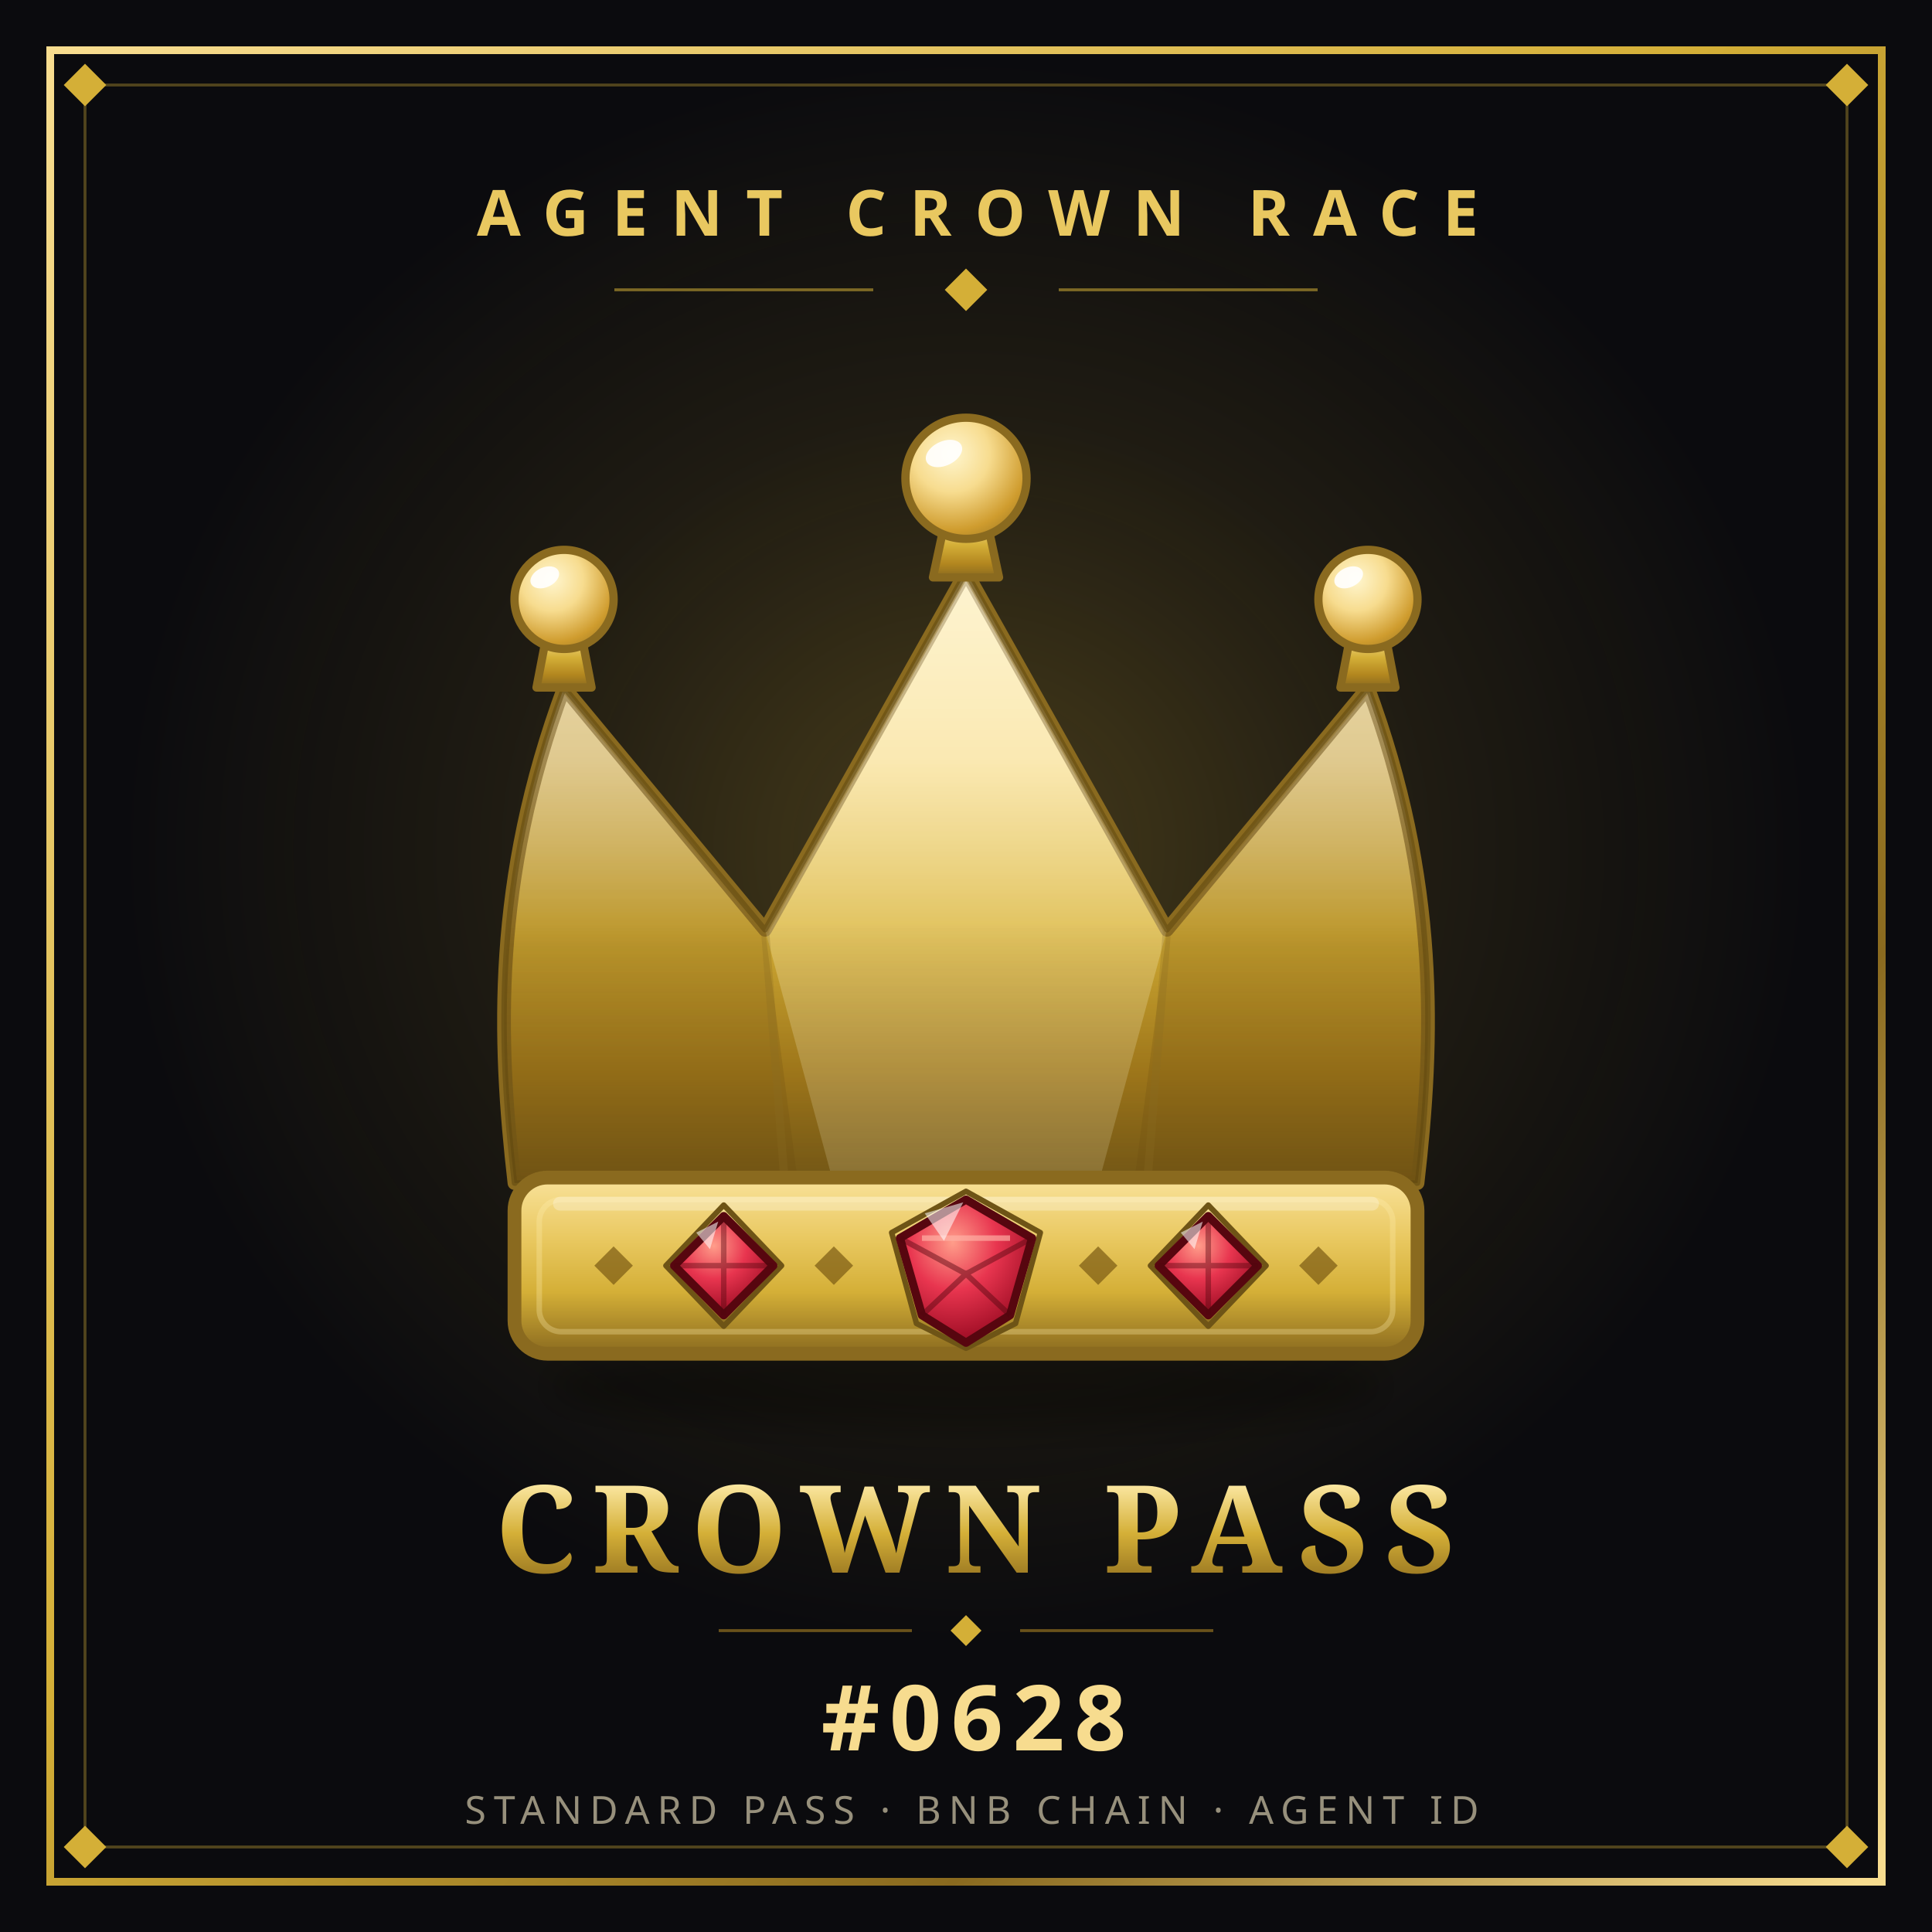
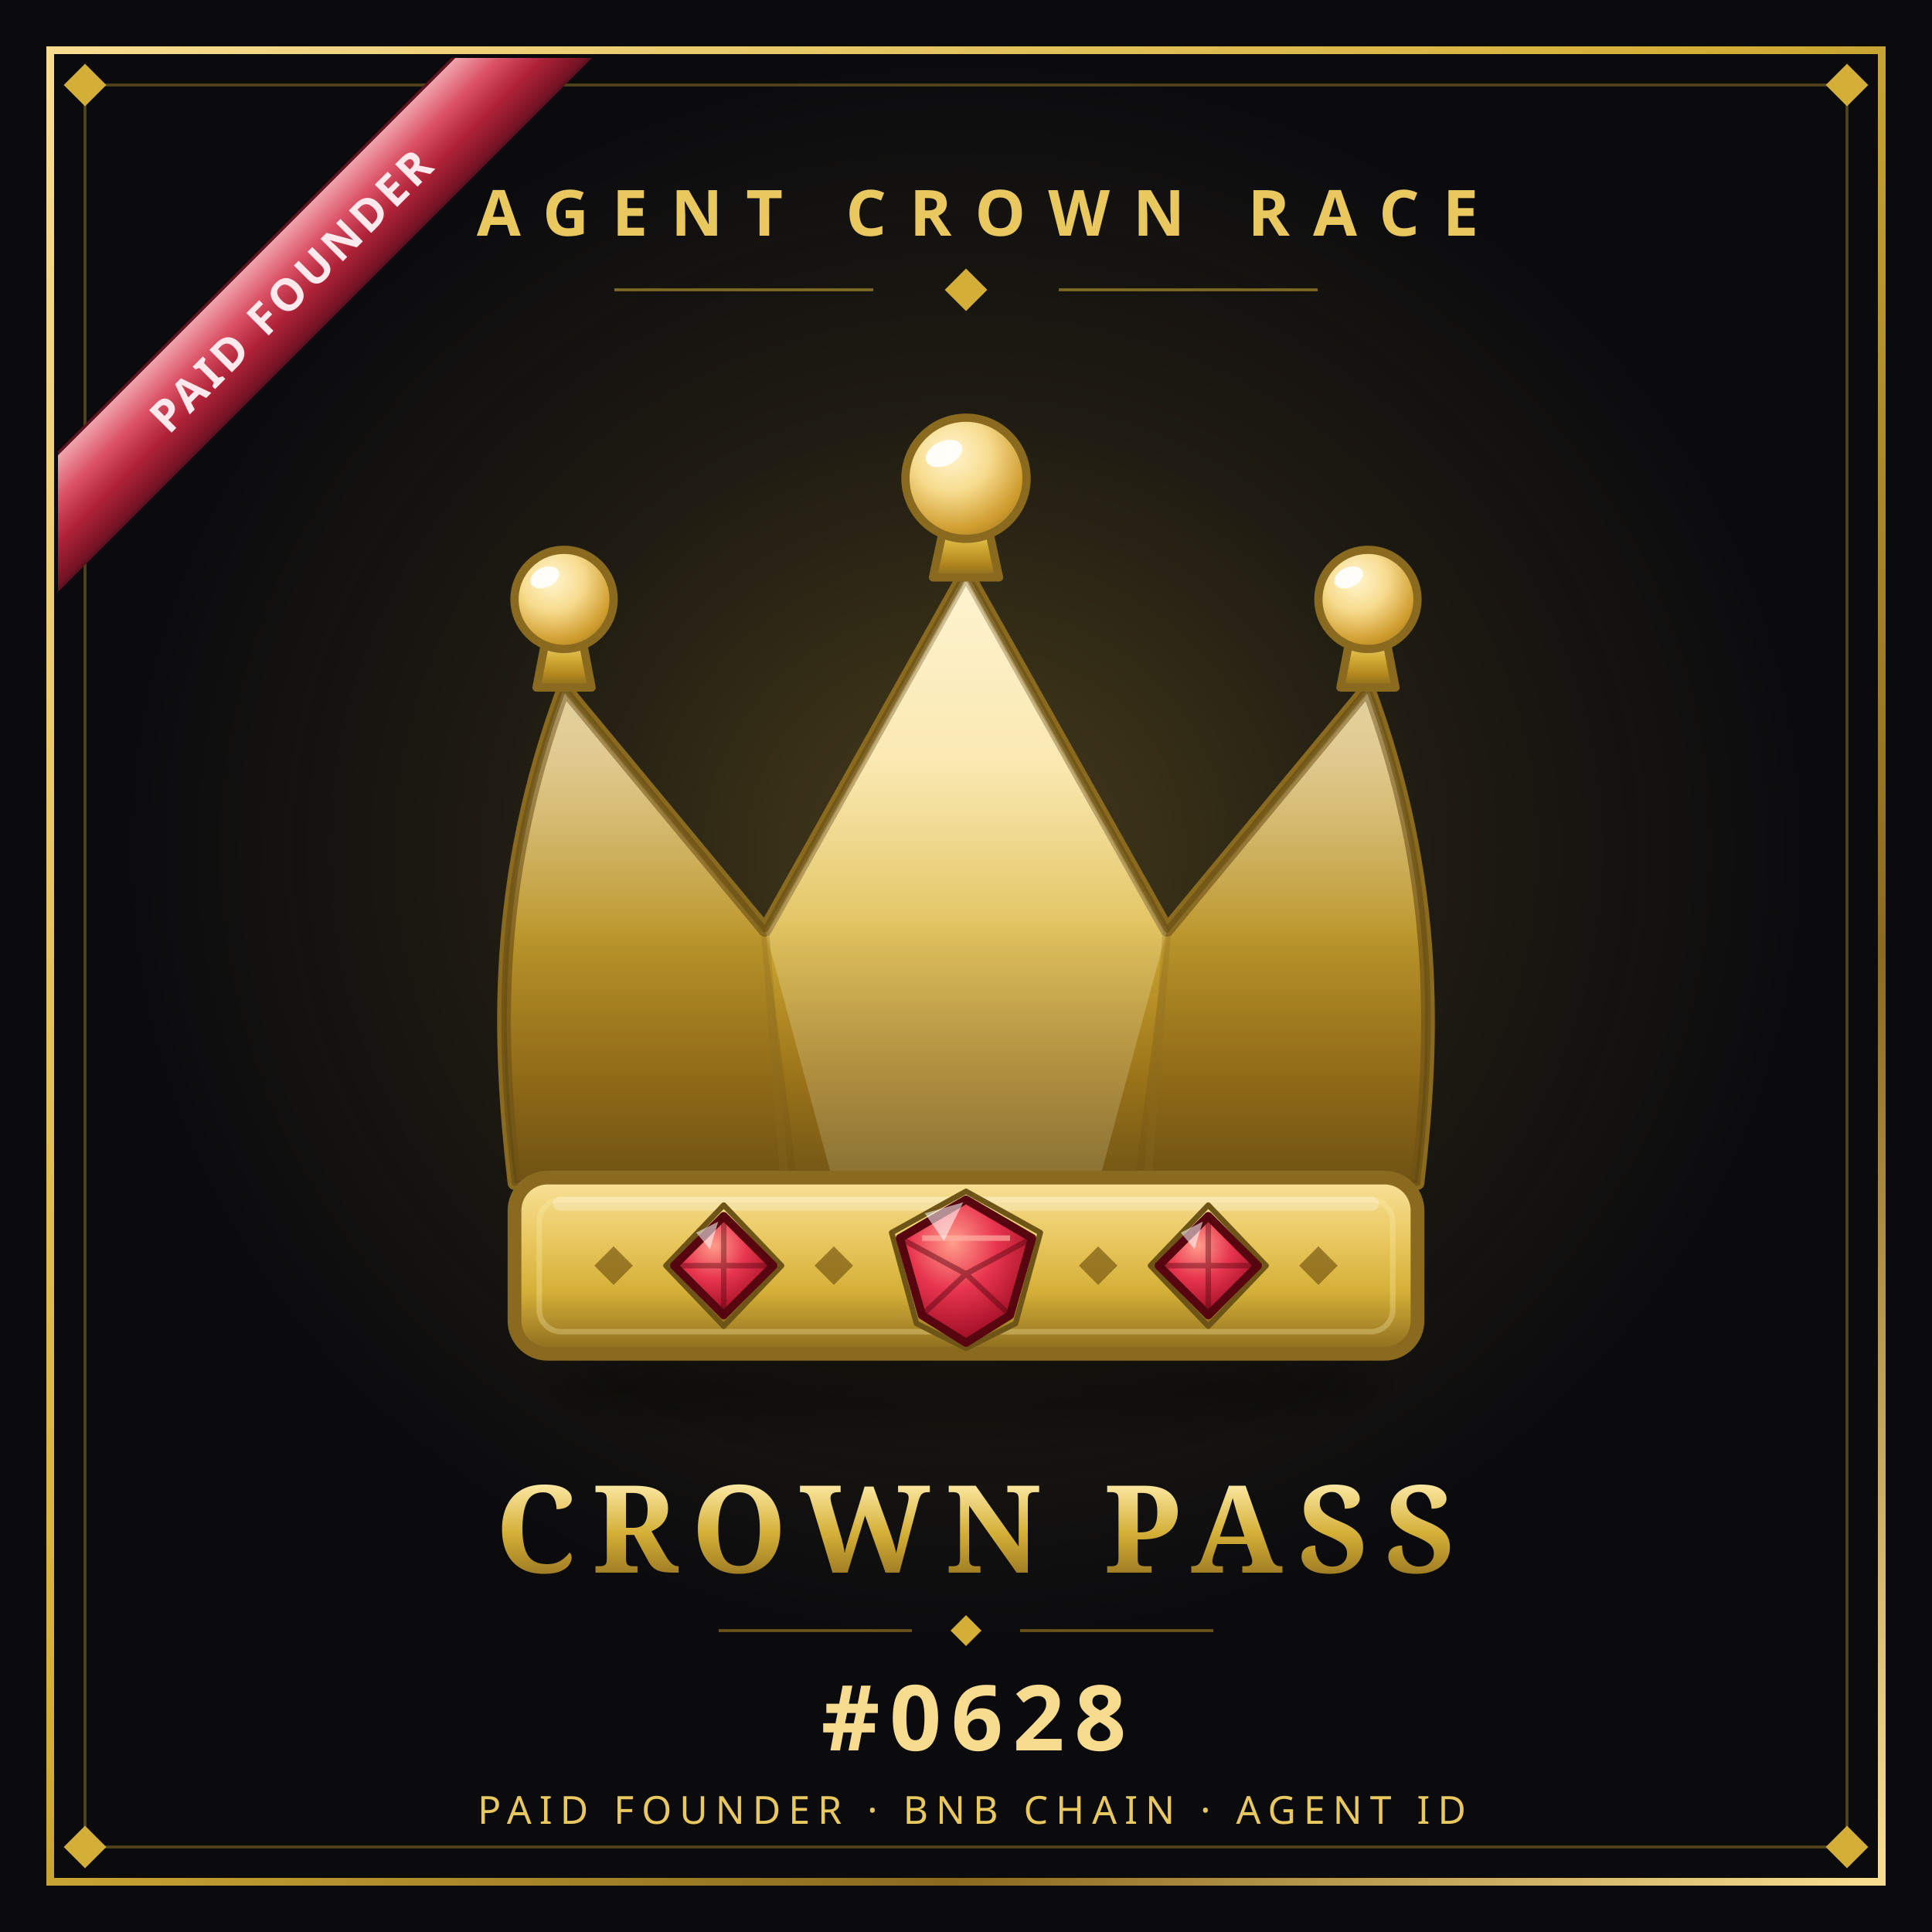
<svg xmlns="http://www.w3.org/2000/svg" viewBox="0 0 1000 1000" role="img" aria-label="Crown Pass #0628">
  <defs>
    <radialGradient id="passGlow" cx=".5" cy=".5" r=".5">
      <stop offset="0" stop-color="#d4af37" stop-opacity=".30" />
      <stop offset=".55" stop-color="#d4af37" stop-opacity=".10" />
      <stop offset="1" stop-color="#d4af37" stop-opacity="0" />
    </radialGradient>
    <linearGradient id="frameGold" x1="0" y1="0" x2="1" y2="1">
      <stop offset="0" stop-color="#f7dc8f" />
      <stop offset=".45" stop-color="#d4af37" />
      <stop offset=".75" stop-color="#8a6a1f" />
      <stop offset="1" stop-color="#f7dc8f" />
    </linearGradient>
    <linearGradient id="titleGold" x1="0" y1="0" x2="0" y2="1">
      <stop offset="0" stop-color="#fbe7a1" />
      <stop offset=".55" stop-color="#d4af37" />
      <stop offset="1" stop-color="#a07d24" />
    </linearGradient>
    <clipPath id="cardClip">
      <rect x="30" y="30" width="940" height="940" />
    </clipPath>
  </defs>
  <defs>
+     <linearGradient id="founderBand" x1="0" y1="0" x2="0" y2="1">
+       <stop offset="0" stop-color="#f3a7b0" />
+       <stop offset=".35" stop-color="#d94f63" />
+       <stop offset=".65" stop-color="#b02338" />
+       <stop offset="1" stop-color="#6d1122" />
+     </linearGradient>
    <linearGradient id="goldBody" x1="0" y1="0" x2="0" y2="1">
      <stop offset="0" stop-color="#fbe7a1" />
      <stop offset=".3" stop-color="#f7dc8f" />
      <stop offset=".58" stop-color="#d4af37" />
      <stop offset=".82" stop-color="#b3871f" />
      <stop offset="1" stop-color="#8a6a1f" />
    </linearGradient>
    <linearGradient id="goldBand" x1="0" y1="0" x2="0" y2="1">
      <stop offset="0" stop-color="#f9e29a" />
      <stop offset=".35" stop-color="#e9c860" />
      <stop offset=".65" stop-color="#d4af37" />
      <stop offset="1" stop-color="#8a6a1f" />
    </linearGradient>
    <radialGradient id="orbGrad" cx=".38" cy=".3" r=".9">
      <stop offset="0" stop-color="#fff6cf" />
      <stop offset=".35" stop-color="#f7dc8f" />
      <stop offset=".7" stop-color="#cf9c2e" />
      <stop offset="1" stop-color="#8a6a1f" />
    </radialGradient>
    <radialGradient id="rubyGrad" cx=".4" cy=".3" r=".95">
      <stop offset="0" stop-color="#ff9d8a" />
      <stop offset=".35" stop-color="#e8354f" />
      <stop offset=".68" stop-color="#a8122a" />
      <stop offset="1" stop-color="#5f0815" />
    </radialGradient>
    <linearGradient id="sheenGrad" x1="0" y1="0" x2="0" y2="1">
      <stop offset="0" stop-color="#ffffff" stop-opacity=".5" />
      <stop offset="1" stop-color="#ffffff" stop-opacity="0" />
    </linearGradient>
    <linearGradient id="shadeGrad" x1="0" y1="0" x2="0" y2="1">
      <stop offset="0" stop-color="#463004" stop-opacity="0" />
      <stop offset="1" stop-color="#463004" stop-opacity=".38" />
    </linearGradient>
    <filter id="blur6" x="-40%" y="-40%" width="180%" height="180%">
      <feGaussianBlur stdDeviation="6" />
    </filter>
    <clipPath id="bodyClip">
      <path d="M92 332 C86 280 84 222 110 152 L183 240 L256 110 L329 240 L402 152 C428 222 426 280 420 332 Z" />
    </clipPath>
  </defs>
  <rect width="1000" height="1000" fill="#0b0b0e" />
  <ellipse cx="500" cy="440" rx="440" ry="410" fill="url(#passGlow)" />
  <rect x="26" y="26" width="948" height="948" fill="none" stroke="url(#frameGold)" stroke-width="4" />
  <rect x="44" y="44" width="912" height="912" fill="none" stroke="#d4af37" stroke-width="1.5" opacity=".35" />
  <path d="M44 33 L55 44 L44 55 L33 44 Z" fill="#d4af37" />
  <path d="M956 33 L967 44 L956 55 L945 44 Z" fill="#d4af37" />
  <path d="M44 945 L55 956 L44 967 L33 956 Z" fill="#d4af37" />
  <path d="M956 945 L967 956 L956 967 L945 956 Z" fill="#d4af37" />
  <text x="506" y="122" text-anchor="middle" font-family="'Noto Sans', Arial, sans-serif" font-size="33" font-weight="600" letter-spacing="12" fill="#e9c860">AGENT CROWN RACE</text>
  <g stroke="#d4af37" opacity=".55">
    <path d="M318 150 H452 M548 150 H682" stroke-width="1.5" />
  </g>
  <path d="M500 139 L511 150 L500 161 L489 150 Z" fill="#d4af37" />
  <svg x="215" y="182" width="570" height="570" viewBox="56 30 400 400">
    <g id="crown">
      <ellipse cx="256" cy="406" rx="152" ry="15" fill="#000000" opacity=".30" filter="url(#blur6)" />
      <path d="M92 332 C86 280 84 222 110 152 L183 240 L256 110 L329 240 L402 152 C428 222 426 280 420 332 Z" fill="url(#goldBody)" stroke="#8a6a1f" stroke-width="5" stroke-linejoin="round" />
      <g clip-path="url(#bodyClip)">
        <polygon points="60,340 110,140 183,240 196,340" fill="#7a5a12" opacity=".26" />
        <polygon points="452,340 402,140 329,240 316,340" fill="#7a5a12" opacity=".26" />
        <polygon points="183,240 256,110 329,240 302,340 210,340" fill="#fff3bc" opacity=".30" />
        <rect x="60" y="96" width="392" height="150" fill="url(#sheenGrad)" />
        <rect x="60" y="238" width="392" height="102" fill="url(#shadeGrad)" />
      </g>
      <g stroke="#8a6a1f" stroke-width="3" opacity=".45" fill="none">
        <path d="M110 152 L183 240 L256 110 L329 240 L402 152" />
        <path d="M183 240 L190 330 M329 240 L322 330" opacity=".6" />
      </g>
      <path d="M92 332 C86 280 84 222 110 152 L183 240 L256 110 L329 240 L402 152 C428 222 426 280 420 332 Z" fill="none" stroke="#5f470e" stroke-width="2" stroke-linejoin="round" opacity=".55" />
      <path d="M100 152 L120 152 L115 126 L105 126 Z" fill="url(#goldBody)" stroke="#8a6a1f" stroke-width="3" stroke-linejoin="round" />
      <path d="M244 112 L268 112 L262 84 L250 84 Z" fill="url(#goldBody)" stroke="#8a6a1f" stroke-width="3" stroke-linejoin="round" />
      <path d="M392 152 L412 152 L407 126 L397 126 Z" fill="url(#goldBody)" stroke="#8a6a1f" stroke-width="3" stroke-linejoin="round" />
      <g stroke="#8a6a1f" stroke-width="3">
        <circle cx="110" cy="120" r="18" fill="url(#orbGrad)" />
        <circle cx="256" cy="76" r="22" fill="url(#orbGrad)" />
        <circle cx="402" cy="120" r="18" fill="url(#orbGrad)" />
      </g>
      <g fill="#ffffff">
        <ellipse cx="103" cy="112" rx="5.5" ry="3.6" opacity=".9" transform="rotate(-25 103 112)" />
        <ellipse cx="248" cy="67" rx="7" ry="4.4" opacity=".9" transform="rotate(-25 248 67)" />
        <ellipse cx="395" cy="112" rx="5.5" ry="3.6" opacity=".9" transform="rotate(-25 395 112)" />
      </g>
      <rect x="92" y="330" width="328" height="64" rx="12" fill="url(#goldBand)" stroke="#8a6a1f" stroke-width="5" />
      <rect x="101" y="338" width="310" height="48" rx="8" fill="none" stroke="#ffeeb0" stroke-width="2" opacity=".30" />
      <rect x="106" y="337" width="300" height="5" rx="2.5" fill="#ffffff" opacity=".26" />
      <g fill="#7a5a12" opacity=".7">
        <path d="M128 355 L135 362 L128 369 L121 362 Z" />
        <path d="M208 355 L215 362 L208 369 L201 362 Z" />
        <path d="M304 355 L311 362 L304 369 L297 362 Z" />
        <path d="M384 355 L391 362 L384 369 L377 362 Z" />
      </g>
      <g fill="url(#goldBand)" stroke="#6e5416" stroke-width="2" stroke-linejoin="round">
        <polygon points="256,335 283,350 274,383 256,392 238,383 229,350" />
        <polygon points="168,340 189,362 168,384 147,362" />
        <polygon points="344,340 365,362 344,384 323,362" />
      </g>
      <polygon points="256,338 280,352 272,380 256,390 240,380 232,352" fill="url(#rubyGrad)" stroke="#57060f" stroke-width="3" stroke-linejoin="round" />
      <g stroke="#ffb3a7" stroke-width="2" opacity=".65" fill="none">
        <path d="M240 352 L272 352" />
      </g>
      <g stroke="#50040d" stroke-width="2" opacity=".45" fill="none">
        <path d="M232 352 L256 365 L280 352 M240 380 L256 365 L272 380" />
      </g>
      <polygon points="241,343 255,339 248,353" fill="#ffffff" opacity=".55" />
      <g stroke="#57060f" stroke-width="3" stroke-linejoin="round">
        <polygon points="168,344 186,362 168,380 150,362" fill="url(#rubyGrad)" />
        <polygon points="344,344 362,362 344,380 326,362" fill="url(#rubyGrad)" />
      </g>
      <g stroke="#50040d" stroke-width="2" opacity=".4" fill="none">
        <path d="M150 362 L186 362 M168 344 L168 380" />
        <path d="M326 362 L362 362 M344 344 L344 380" />
      </g>
      <g fill="#ffffff" opacity=".55">
        <polygon points="158,350 166,346 163,356" />
        <polygon points="334,350 342,346 339,356" />
      </g>
    </g>
  </svg>
  <text x="505" y="814" text-anchor="middle" font-family="Georgia, 'Noto Serif', serif" font-size="63" font-weight="700" letter-spacing="8" fill="url(#titleGold)">CROWN PASS</text>
  <g stroke="#8a6a1f" opacity=".75">
    <path d="M372 844 H472 M528 844 H628" stroke-width="1.5" />
  </g>
  <path d="M500 836 L508 844 L500 852 L492 844 Z" fill="#d4af37" />
  <text x="504" y="906" text-anchor="middle" font-family="'Noto Sans', Arial, sans-serif" font-size="47" font-weight="600" letter-spacing="5" fill="#f7dc8f">#0628</text>
-   <text x="503" y="944" text-anchor="middle" font-family="'Noto Sans', Arial, sans-serif" font-size="20" letter-spacing="4" fill="#97907c">STANDARD PASS · BNB CHAIN · AGENT ID</text>
+   <text x="503" y="944" text-anchor="middle" font-family="'Noto Sans', Arial, sans-serif" font-size="20" letter-spacing="4" fill="#e9c860">PAID FOUNDER · BNB CHAIN · AGENT ID</text>
+   <g clip-path="url(#cardClip)">
+     <g transform="rotate(-45 150 150)">
+       <rect x="-90" y="125" width="480" height="50" fill="url(#founderBand)" stroke="#5e1220" stroke-width="1.5" />
+       <text x="150" y="159" text-anchor="middle" font-family="'Noto Sans', Arial, sans-serif" font-size="23" font-weight="700" letter-spacing="2" fill="#ffe9ec">PAID FOUNDER</text>
+     </g>
+   </g>
</svg>
